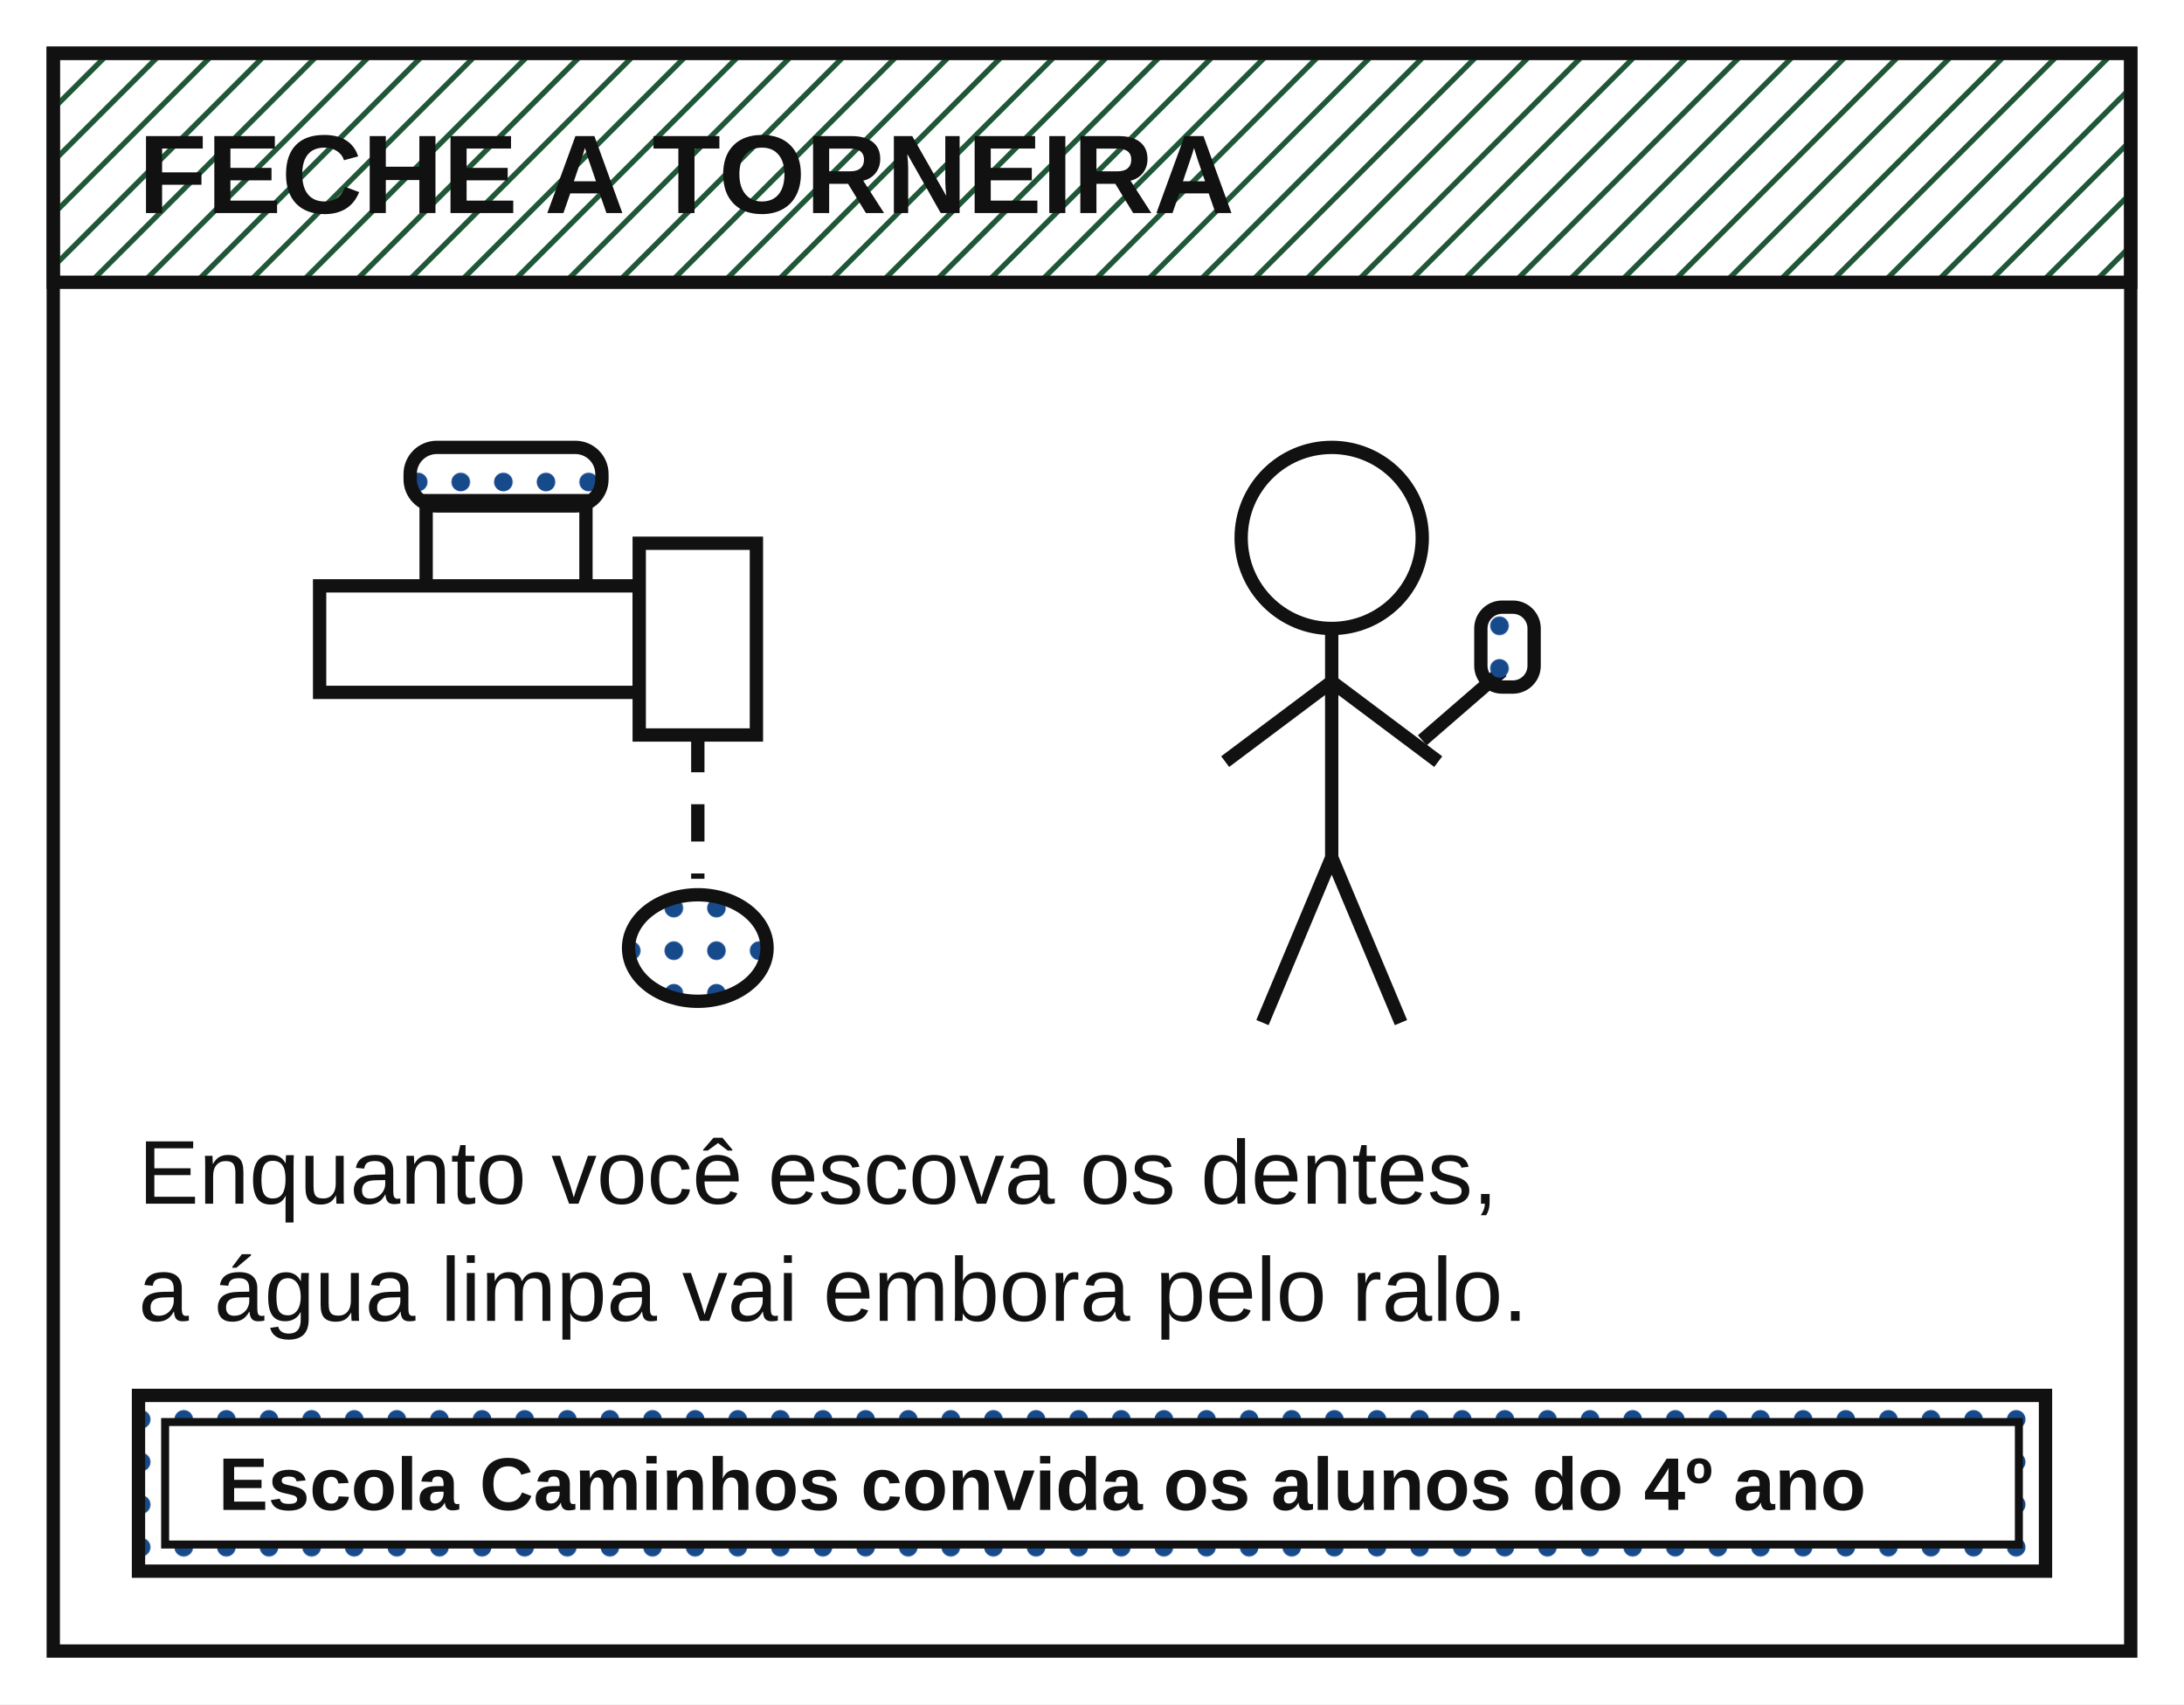
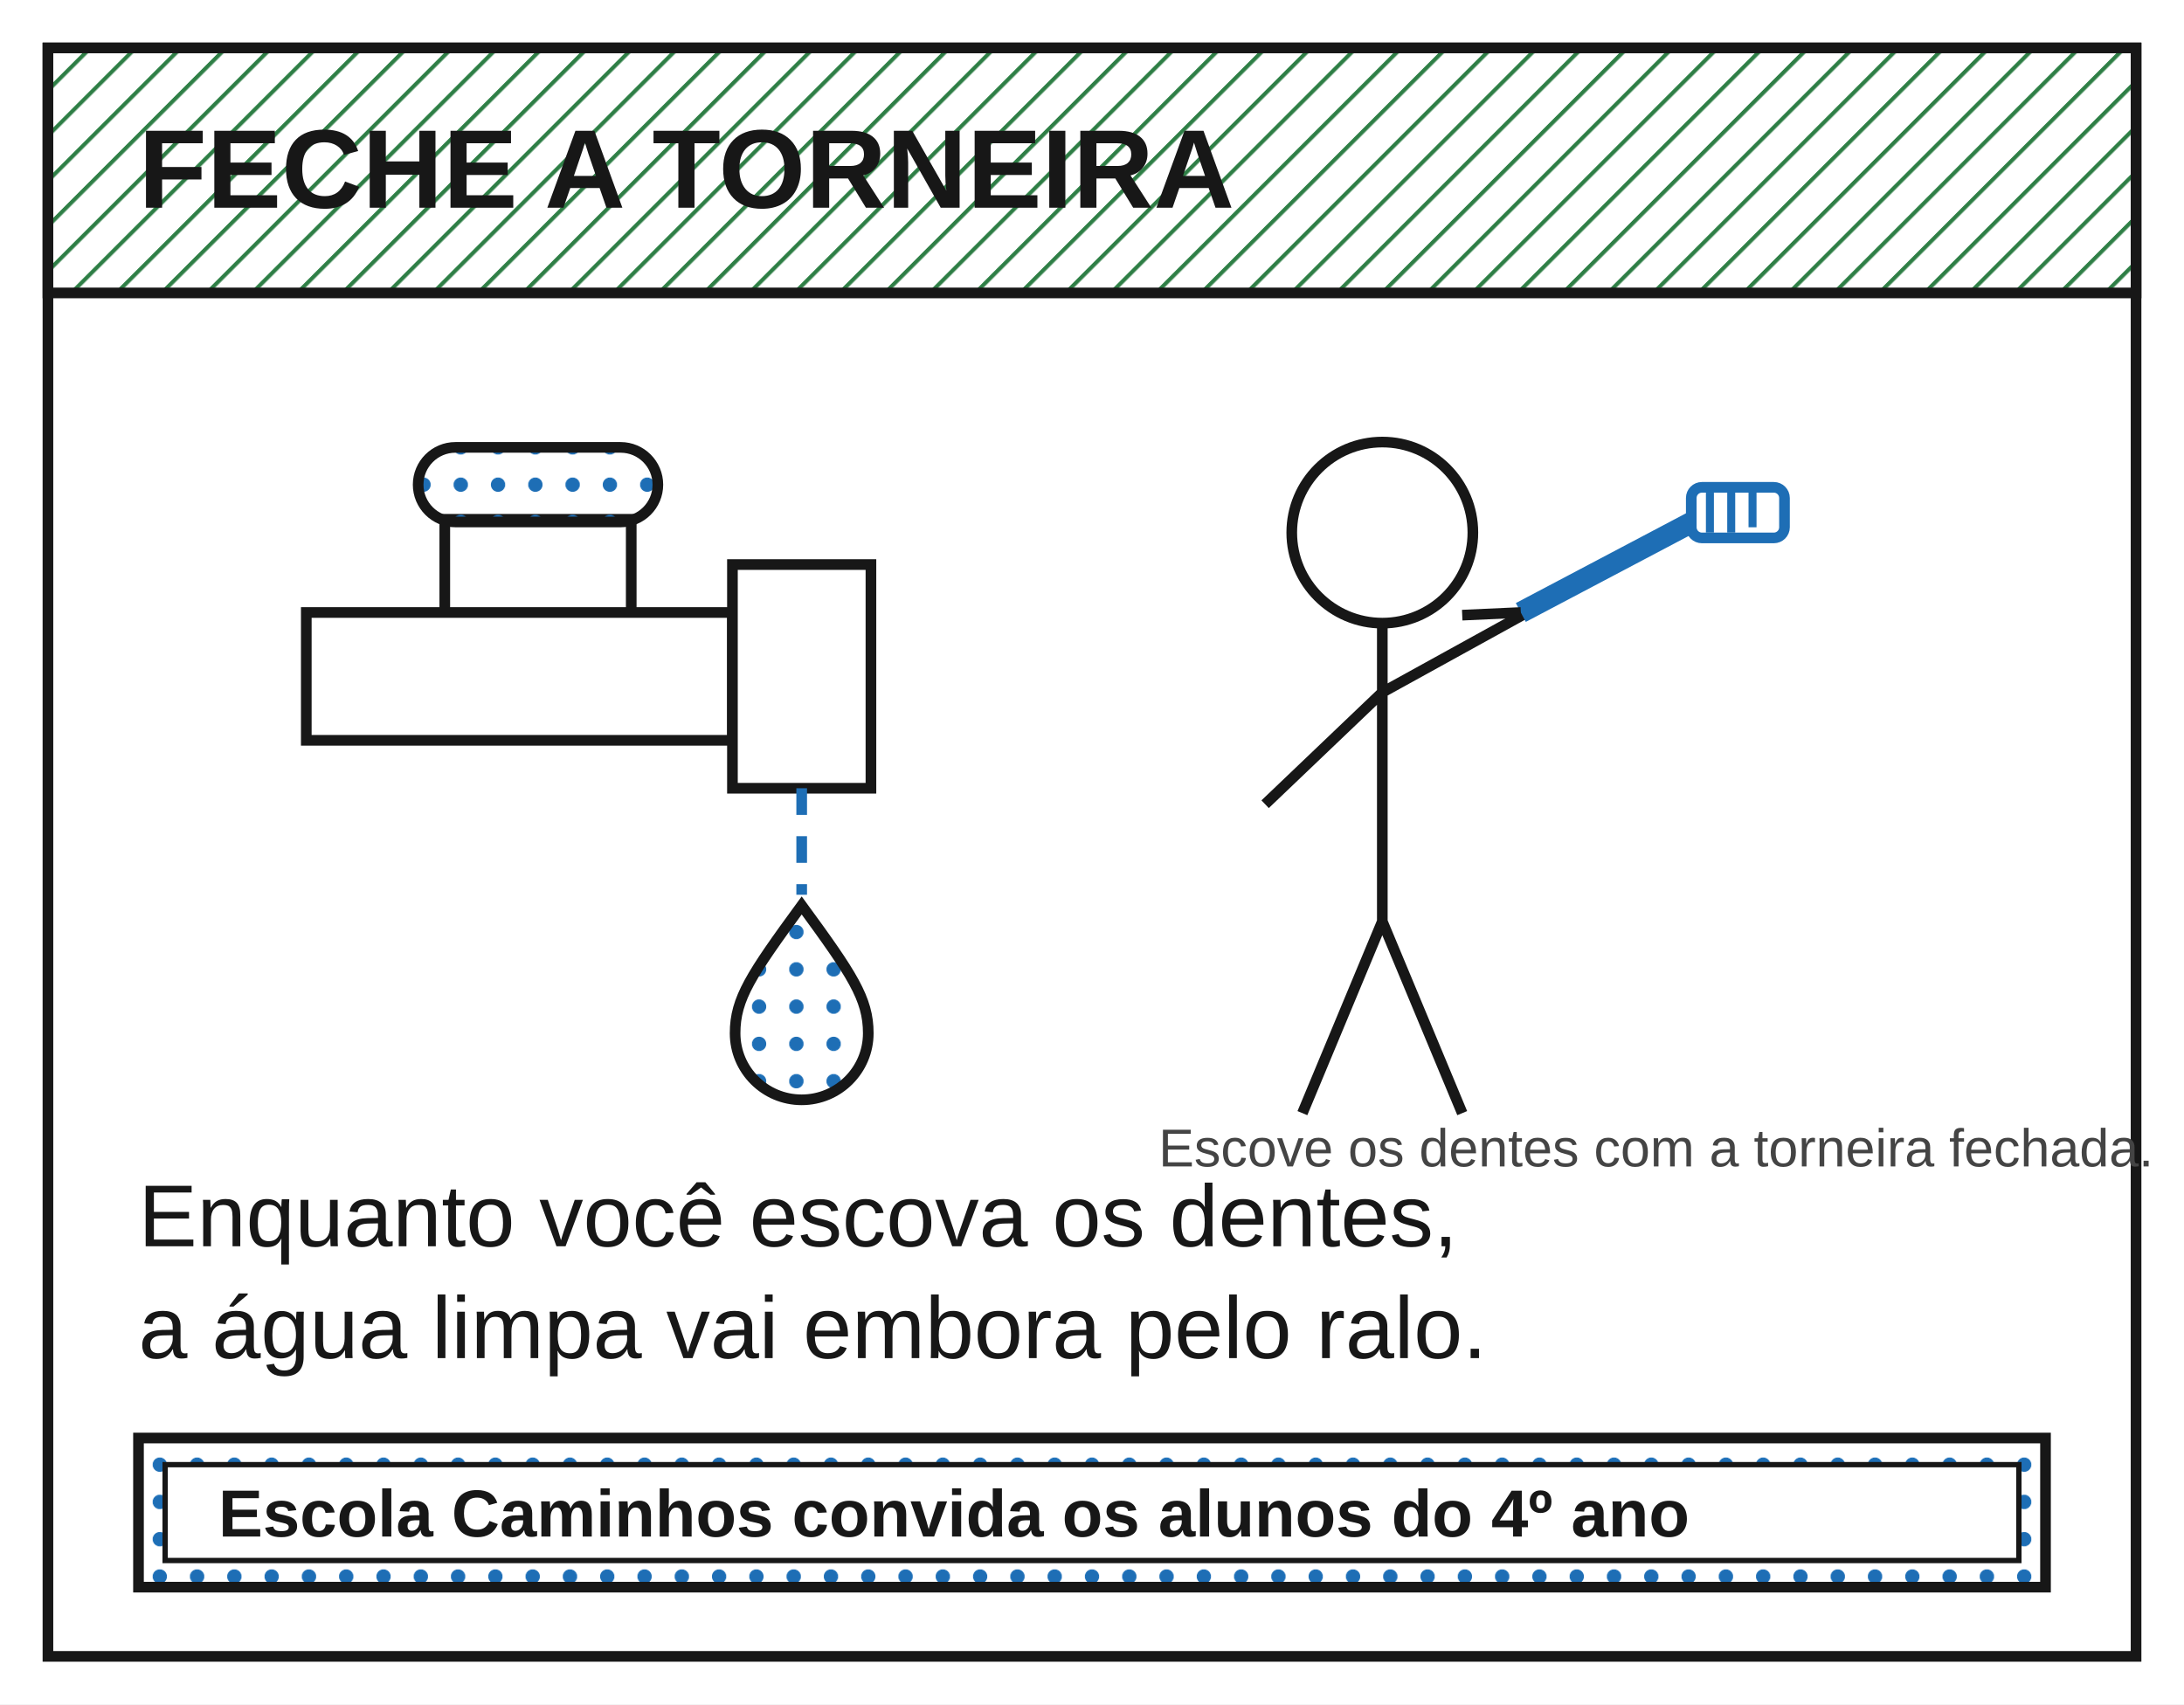
<svg xmlns="http://www.w3.org/2000/svg" width="820" height="640" viewBox="0 0 820 640">
-   <rect width="820" height="640" fill="white" />
+   <rect width="820" height="640" fill="#fff" />
  <defs>
-     <pattern id="agua" width="16" height="16" patternUnits="userSpaceOnUse">
-       <circle cx="5" cy="5" r="3.5" fill="#174a8b" />
+     <pattern id="agua" width="14" height="14" patternUnits="userSpaceOnUse">
+       <circle cx="4" cy="4" r="2.7" fill="#1e6eb5" />
    </pattern>
-     <pattern id="faixa" width="14" height="14" patternUnits="userSpaceOnUse" patternTransform="rotate(45)">
-       <line x1="0" y1="0" x2="0" y2="14" stroke="#1f5637" stroke-width="4" />
+     <pattern id="faixa" width="12" height="12" patternUnits="userSpaceOnUse" patternTransform="rotate(45)">
+       <line x1="0" y1="0" x2="0" y2="12" stroke="#2e7d45" stroke-width="3" />
    </pattern>
  </defs>
-   <g stroke="#111" stroke-width="5" font-family="Arial" fill="#111">
-     <rect x="20" y="20" width="780" height="600" fill="#fff" />
-     <rect x="20" y="20" width="780" height="86" fill="url(#faixa)" />
-     <text x="52" y="80" font-size="42" font-weight="bold" stroke="none">FECHE A TORNEIRA</text>
-     <g transform="translate(120 160)">
-       <path d="M0 60h120v40H0Z" fill="#fff" />
-       <path d="M120 44h44v72h-44Z" fill="#fff" />
-       <path d="M40 60V28h60v32" fill="none" />
-       <rect x="34" y="8" width="72" height="22" rx="10" fill="url(#agua)" />
-       <path d="M142 116v54" fill="none" stroke-dasharray="14 12" />
-       <ellipse cx="142" cy="196" rx="26" ry="20" fill="url(#agua)" />
+   <g stroke="#171717" stroke-width="4" font-family="Arial, sans-serif" fill="#171717">
+     <rect x="18" y="18" width="784" height="604" fill="#fff" />
+     <rect x="18" y="18" width="784" height="92" fill="url(#faixa)" />
+     <text x="52" y="78" font-size="42" font-weight="bold" stroke="none">FECHE A TORNEIRA</text>
+     <g transform="translate(85 150)">
+       <path d="M30 80h160v48H30Z" fill="#fff" />
+       <path d="M190 62h52v84h-52Z" fill="#fff" />
+       <path d="M82 80V45h70v35" fill="none" />
+       <rect x="72" y="18" width="90" height="28" rx="14" fill="url(#agua)" />
+       <path d="M216 146v40" fill="none" stroke-dasharray="10 8" stroke="#1e6eb5" />
+       <path d="M216 190c-19 26-25 35-25 48a25 25 0 0 0 50 0c0-13-6-22-25-48Z" fill="url(#agua)" />
    </g>
-     <g transform="translate(430 150)">
-       <circle cx="70" cy="52" r="34" fill="#fff" />
-       <path d="M70 86v86M70 106l-40 30M70 106l40 30M70 172l-26 62M70 172l26 62" fill="none" />
-       <path d="M104 128l30-26" fill="none" />
-       <rect x="126" y="78" width="20" height="30" rx="8" fill="url(#agua)" />
+     <g transform="translate(445 138)">
+       <circle cx="74" cy="62" r="34" fill="#fff" />
+       <path d="M74 96v112M74 122l-44 42M74 122l58-32M74 208l-30 72M74 208l30 72" fill="none" />
+       <path d="M126 92l72-38" fill="none" stroke="#1e6eb5" stroke-width="8" />
+       <rect x="190" y="45" width="35" height="19" rx="4" fill="#fff" stroke="#1e6eb5" />
+       <path d="M197 47v15M205 45v17M213 45v15" stroke="#1e6eb5" stroke-width="3" />
+       <path d="M126 92l-22 1" fill="none" />
+       <text x="-10" y="300" font-size="20" stroke="none" fill="#444">Escove os dentes com a torneira fechada.</text>
    </g>
-     <text x="52" y="452" font-size="34" stroke="none">Enquanto você escova os dentes,</text>
-     <text x="52" y="496" font-size="34" stroke="none">a água limpa vai embora pelo ralo.</text>
-     <rect x="52" y="524" width="716" height="66" fill="url(#agua)" />
-     <rect x="62" y="534" width="696" height="46" fill="#fff" stroke-width="3" />
-     <text x="82" y="567" font-size="28" font-weight="bold" stroke="none" fill="#111">Escola Caminhos convida os alunos do 4º ano</text>
+     <text x="52" y="468" font-size="33" stroke="none">Enquanto você escova os dentes,</text>
+     <text x="52" y="510" font-size="33" stroke="none">a água limpa vai embora pelo ralo.</text>
+     <rect x="52" y="540" width="716" height="56" fill="url(#agua)" />
+     <rect x="62" y="550" width="696" height="36" fill="#fff" stroke-width="2" />
+     <text x="82" y="577" font-size="25" font-weight="bold" stroke="none">Escola Caminhos convida os alunos do 4º ano</text>
  </g>
</svg>
